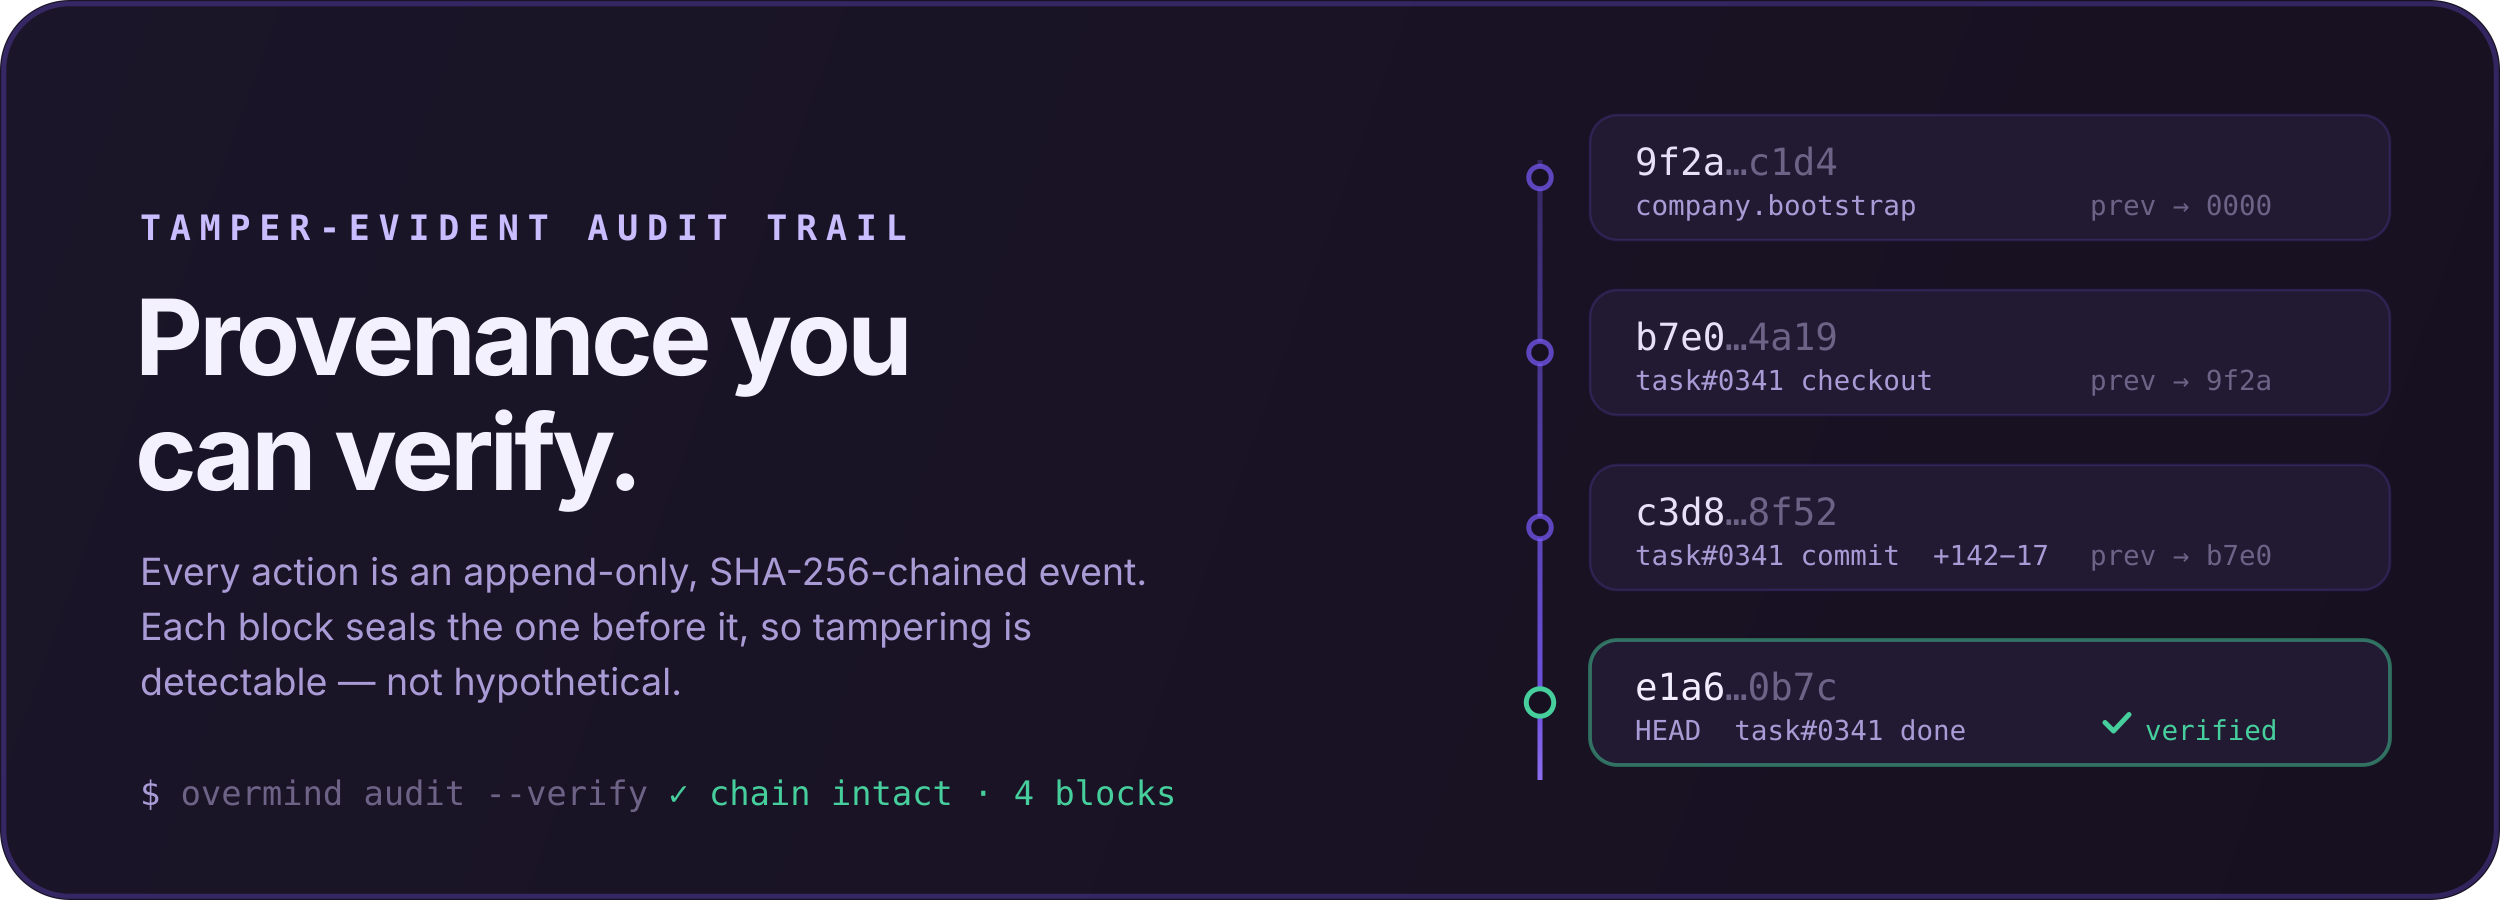
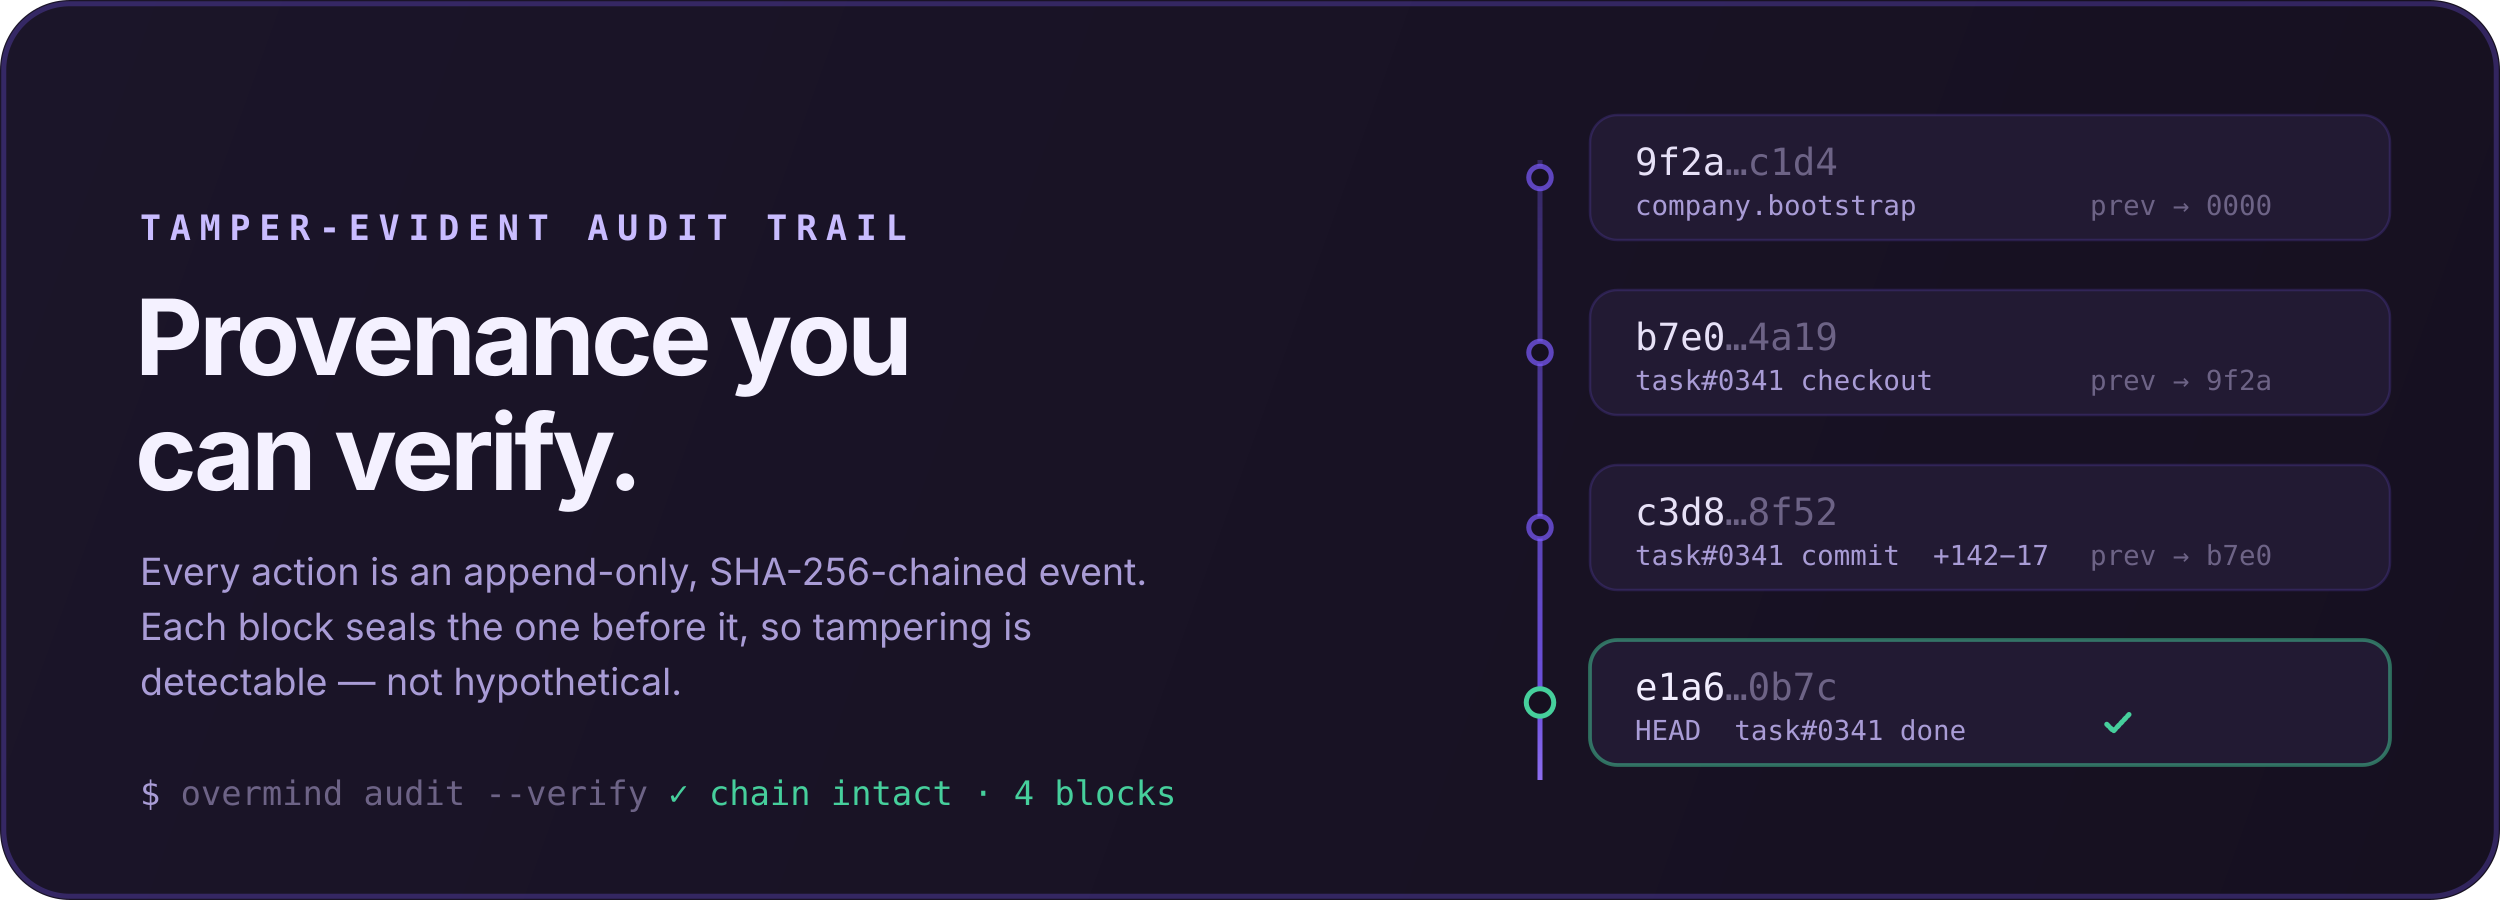
<svg xmlns="http://www.w3.org/2000/svg" width="1000" height="360" viewBox="0 0 1000 360" fill="none" role="img" aria-label="Provenance you can verify — an append-only, hash-chained audit trail; the HEAD block is verified and the chain is intact.">
  <defs>
    <linearGradient id="proof-bg" x1="0" y1="0" x2="1000" y2="360" gradientUnits="userSpaceOnUse">
      <stop offset="0" stop-color="#1b1529" />
      <stop offset="1" stop-color="#161020" />
    </linearGradient>
    <linearGradient id="proof-rail" x1="616" y1="52" x2="616" y2="320" gradientUnits="userSpaceOnUse">
      <stop offset="0" stop-color="#7c5cff" stop-opacity="0.25" />
      <stop offset="0.85" stop-color="#7c5cff" stop-opacity="0.85" />
      <stop offset="1" stop-color="#9d7bff" stop-opacity="0.95" />
    </linearGradient>
  </defs>
+   <style>
+     .tick {
+       stroke-dasharray: 1; stroke-dashoffset: 1;
+       animation: tick-draw 0.5s cubic-bezier(0.2, 0.7, 0.2, 1) 0.9s forwards;
+     }
+     @keyframes tick-draw { to { stroke-dashoffset: 0; } }
+     .verified-label { opacity: 0; animation: fade-up 0.5s ease 1.15s forwards; }
+     @keyframes fade-up { from { opacity: 0; } to { opacity: 1; } }
+     .head-ring {
+       transform-box: fill-box; transform-origin: center;
+       animation: head-pulse 0.9s ease 1.1s;
+     }
+     @keyframes head-pulse {
+       0% { transform: scale(1); }
+       45% { transform: scale(1.35); }
+       100% { transform: scale(1); }
+     }
+     @media (prefers-reduced-motion: reduce) {
+       .tick { stroke-dashoffset: 0; animation: none; }
+       .verified-label { opacity: 1; animation: none; }
+       .head-ring { animation: none; }
+     }
+   </style>
  <rect width="1000" height="360" rx="28" fill="url(#proof-bg)" />
  <rect x="1.5" y="1.5" width="997" height="357" rx="26.5" fill="none" stroke="#7c5cff" stroke-opacity="0.28" stroke-width="2" />
  <text x="56" y="96" font-family="'JetBrains Mono','SFMono-Regular',Menlo,monospace" font-size="14" font-weight="600" letter-spacing="3.5" fill="#c9bcff">TAMPER-EVIDENT AUDIT TRAIL</text>
  <text x="54" y="150" font-family="'Inter Variable','Inter','Segoe UI',Helvetica,Arial,sans-serif" font-size="42" font-weight="700" letter-spacing="-1.5" fill="#f4f1ff">Provenance you</text>
  <text x="54" y="196" font-family="'Inter Variable','Inter','Segoe UI',Helvetica,Arial,sans-serif" font-size="42" font-weight="700" letter-spacing="-1.5" fill="#f4f1ff">can verify.</text>
  <text x="56" y="234" font-family="'Inter Variable','Inter','Segoe UI',Helvetica,Arial,sans-serif" font-size="15" fill="#a99cd6">Every action is an append-only, SHA-256-chained event.</text>
  <text x="56" y="256" font-family="'Inter Variable','Inter','Segoe UI',Helvetica,Arial,sans-serif" font-size="15" fill="#a99cd6">Each block seals the one before it, so tampering is</text>
  <text x="56" y="278" font-family="'Inter Variable','Inter','Segoe UI',Helvetica,Arial,sans-serif" font-size="15" fill="#a99cd6">detectable — not hypothetical.</text>
  <text x="56" y="322" font-family="'JetBrains Mono','SFMono-Regular',Menlo,monospace" font-size="13.5" fill="#6d6386">
    <tspan fill="#a99cd6">$</tspan> overmind audit --verify  <tspan fill="#46cf9c">✓ chain intact · 4 blocks</tspan>
  </text>
  <line x1="616" y1="64" x2="616" y2="312" stroke="url(#proof-rail)" stroke-width="2" />
  <g font-family="'JetBrains Mono','SFMono-Regular',Menlo,monospace">
    <circle cx="616" cy="71" r="4.5" fill="#161020" stroke="#7c5cff" stroke-opacity="0.7" stroke-width="2" />
    <rect x="636" y="46" width="320" height="50" rx="11" fill="#221a33" stroke="#7c5cff" stroke-opacity="0.18" stroke-width="1" />
    <text x="654" y="70" font-size="15" fill="#e7e1f7">9f2a</text>
    <text x="690" y="70" font-size="15" fill="#6d6386">…c1d4</text>
    <text x="654" y="86" font-size="11" fill="#a99cd6">company.bootstrap</text>
    <text x="836" y="86" font-size="11" fill="#6d6386">prev → 0000</text>
  </g>
  <g font-family="'JetBrains Mono','SFMono-Regular',Menlo,monospace">
    <circle cx="616" cy="141" r="4.5" fill="#161020" stroke="#7c5cff" stroke-opacity="0.7" stroke-width="2" />
    <rect x="636" y="116" width="320" height="50" rx="11" fill="#221a33" stroke="#7c5cff" stroke-opacity="0.18" stroke-width="1" />
    <text x="654" y="140" font-size="15" fill="#e7e1f7">b7e0</text>
    <text x="690" y="140" font-size="15" fill="#6d6386">…4a19</text>
    <text x="654" y="156" font-size="11" fill="#a99cd6">task#0341 checkout</text>
    <text x="836" y="156" font-size="11" fill="#6d6386">prev → 9f2a</text>
  </g>
  <g font-family="'JetBrains Mono','SFMono-Regular',Menlo,monospace">
    <circle cx="616" cy="211" r="4.5" fill="#161020" stroke="#7c5cff" stroke-opacity="0.7" stroke-width="2" />
    <rect x="636" y="186" width="320" height="50" rx="11" fill="#221a33" stroke="#7c5cff" stroke-opacity="0.18" stroke-width="1" />
    <text x="654" y="210" font-size="15" fill="#e7e1f7">c3d8</text>
    <text x="690" y="210" font-size="15" fill="#6d6386">…8f52</text>
    <text x="654" y="226" font-size="11" fill="#a99cd6">task#0341 commit  +142−17</text>
    <text x="836" y="226" font-size="11" fill="#6d6386">prev → b7e0</text>
  </g>
  <g font-family="'JetBrains Mono','SFMono-Regular',Menlo,monospace">
-     <circle cx="616" cy="281" r="5.5" fill="#161020" stroke="#46cf9c" stroke-width="2" />
+     <circle class="head-ring" cx="616" cy="281" r="5.5" fill="#161020" stroke="#46cf9c" stroke-width="2" />
    <rect x="636" y="256" width="320" height="50" rx="11" fill="#221a33" stroke="#46cf9c" stroke-opacity="0.5" stroke-width="1.5" />
    <text x="654" y="280" font-size="15" fill="#f2eeff">e1a6</text>
    <text x="690" y="280" font-size="15" fill="#6d6386">…0b7c</text>
    <text x="654" y="296" font-size="11" fill="#a99cd6">HEAD  task#0341 done</text>
-     <path d="M842 289 l3.4 3.4 l6.2 -6.6" fill="none" stroke="#46cf9c" stroke-width="2" stroke-linecap="round" stroke-linejoin="round" />
-     <text x="858" y="296" font-size="11" fill="#46cf9c">verified</text>
+     <path class="tick" d="M842 289 l3.4 3.4 l6.2 -6.6" pathLength="1" fill="none" stroke="#46cf9c" stroke-width="2" stroke-linecap="round" stroke-linejoin="round" />
+     <text class="verified-label" x="858" y="296" font-size="11" fill="#46cf9c">verified</text>
  </g>
</svg>
